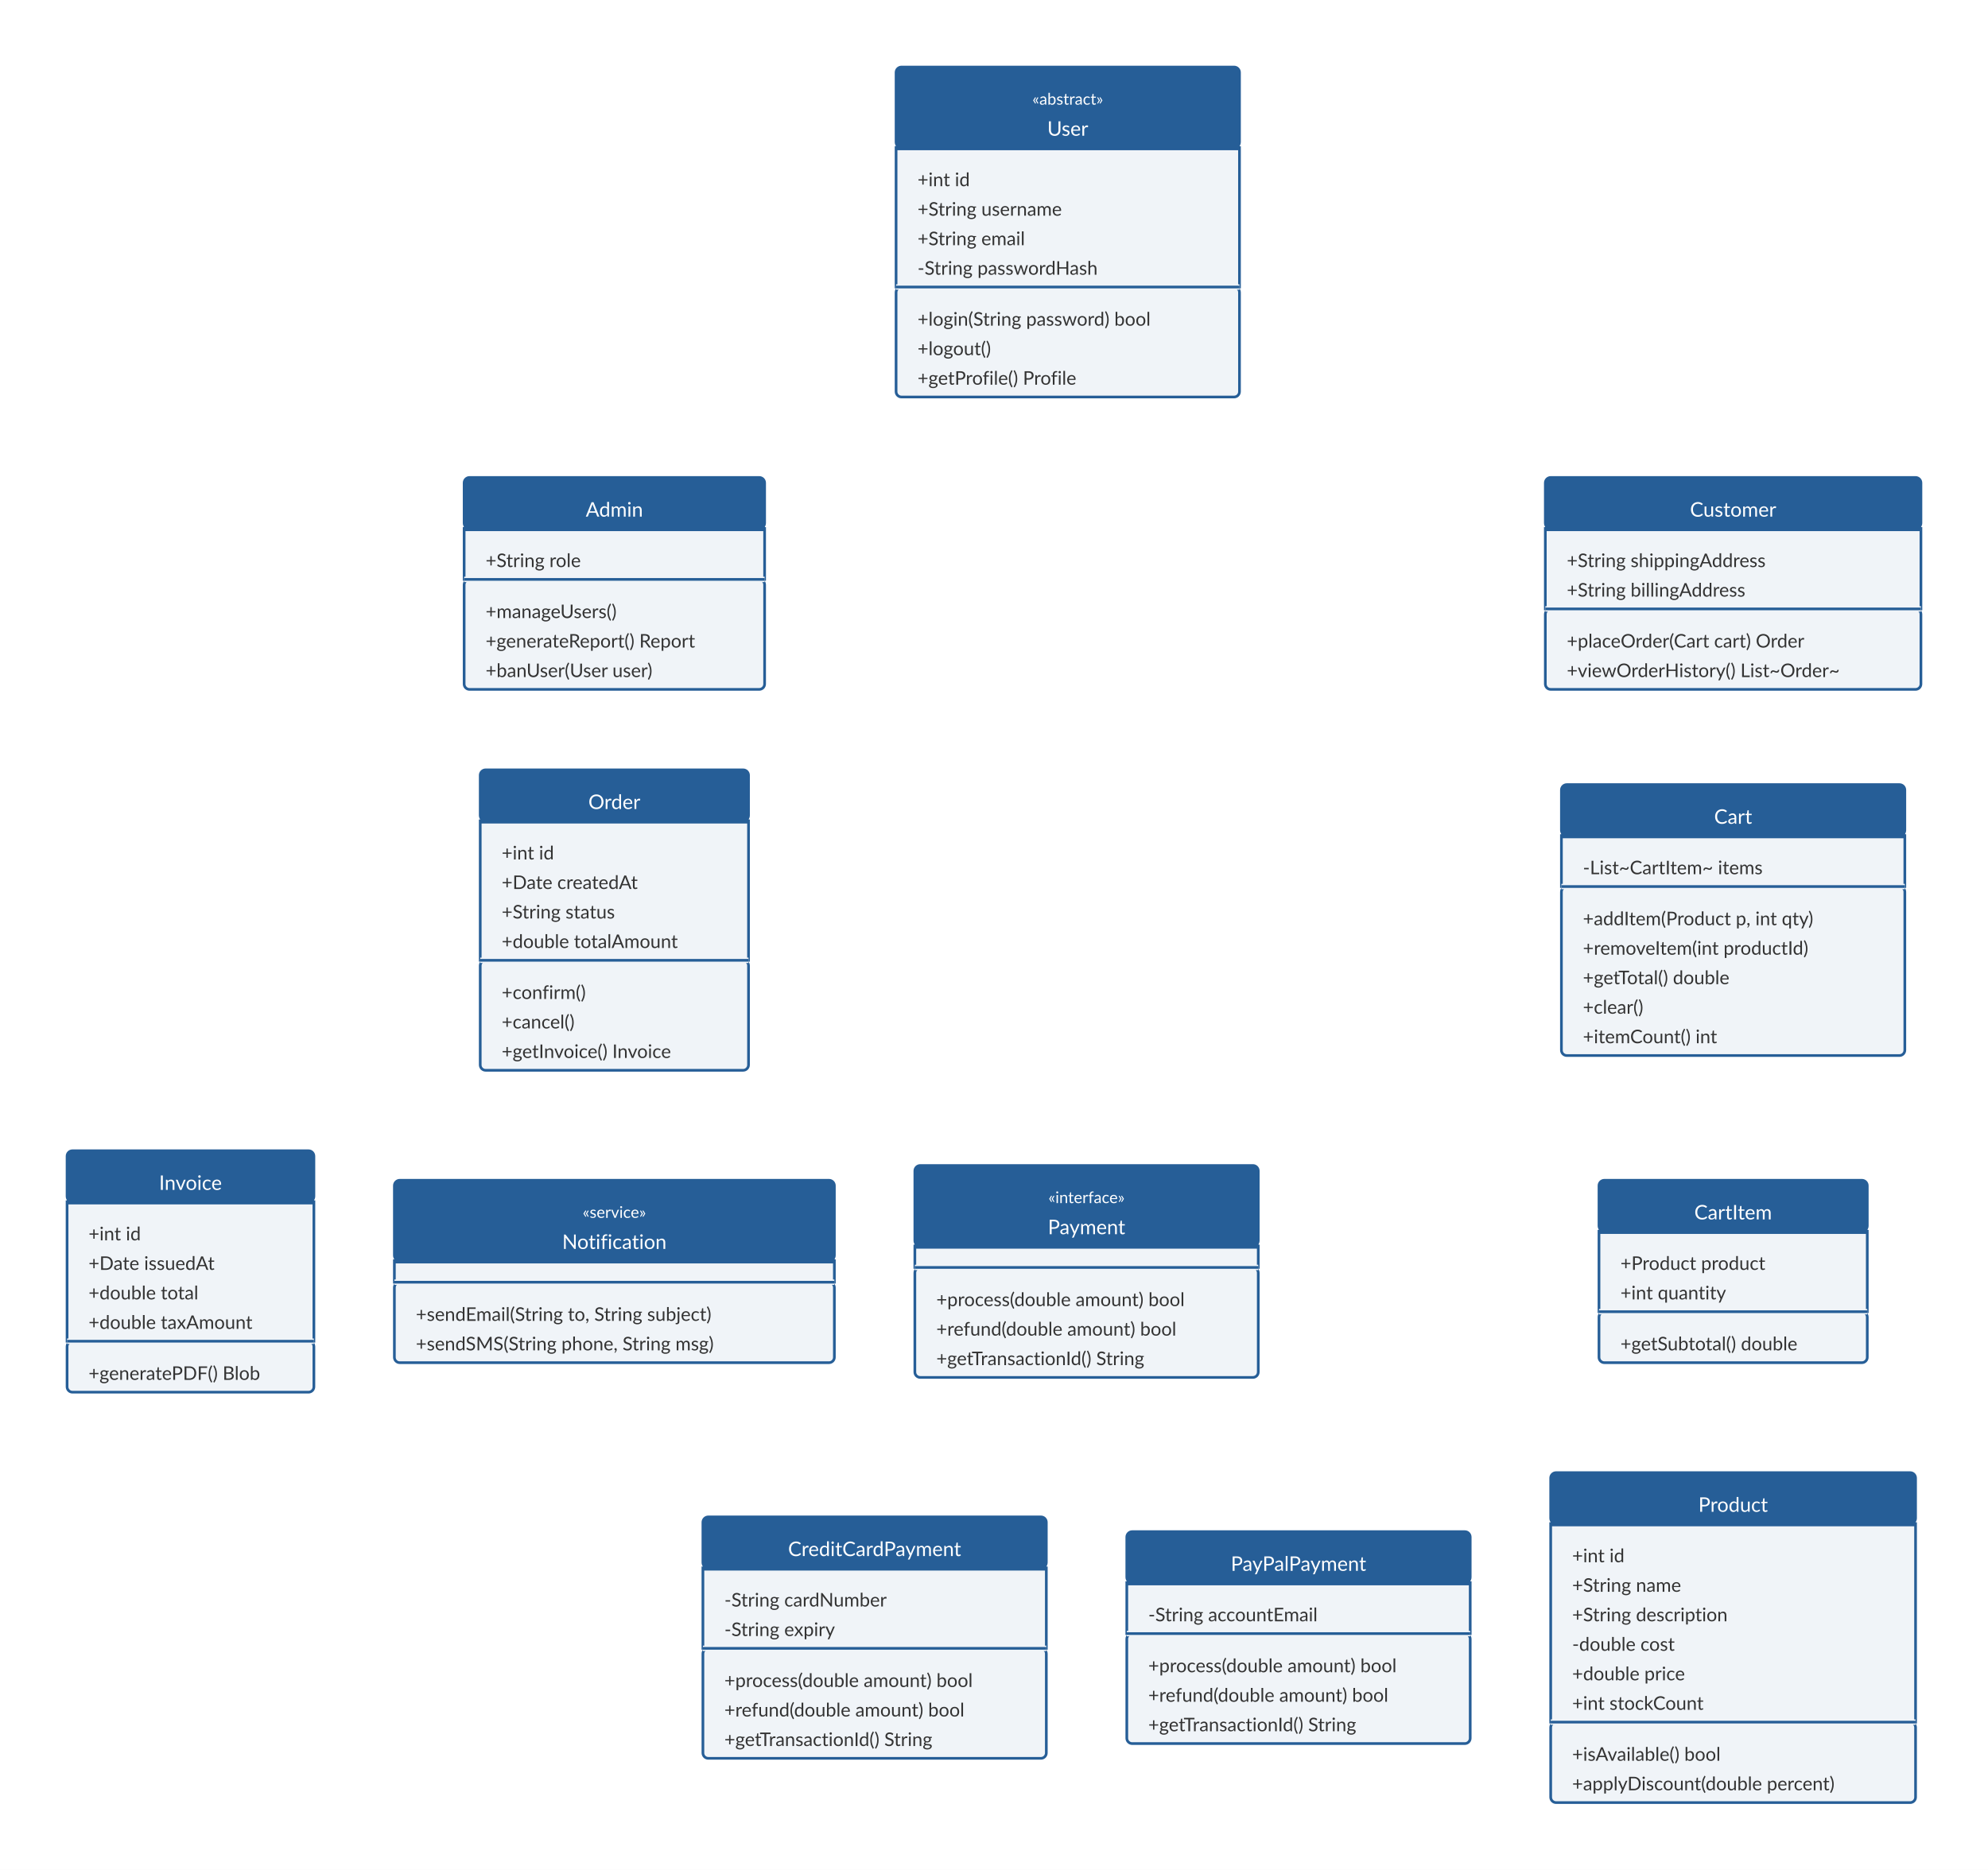
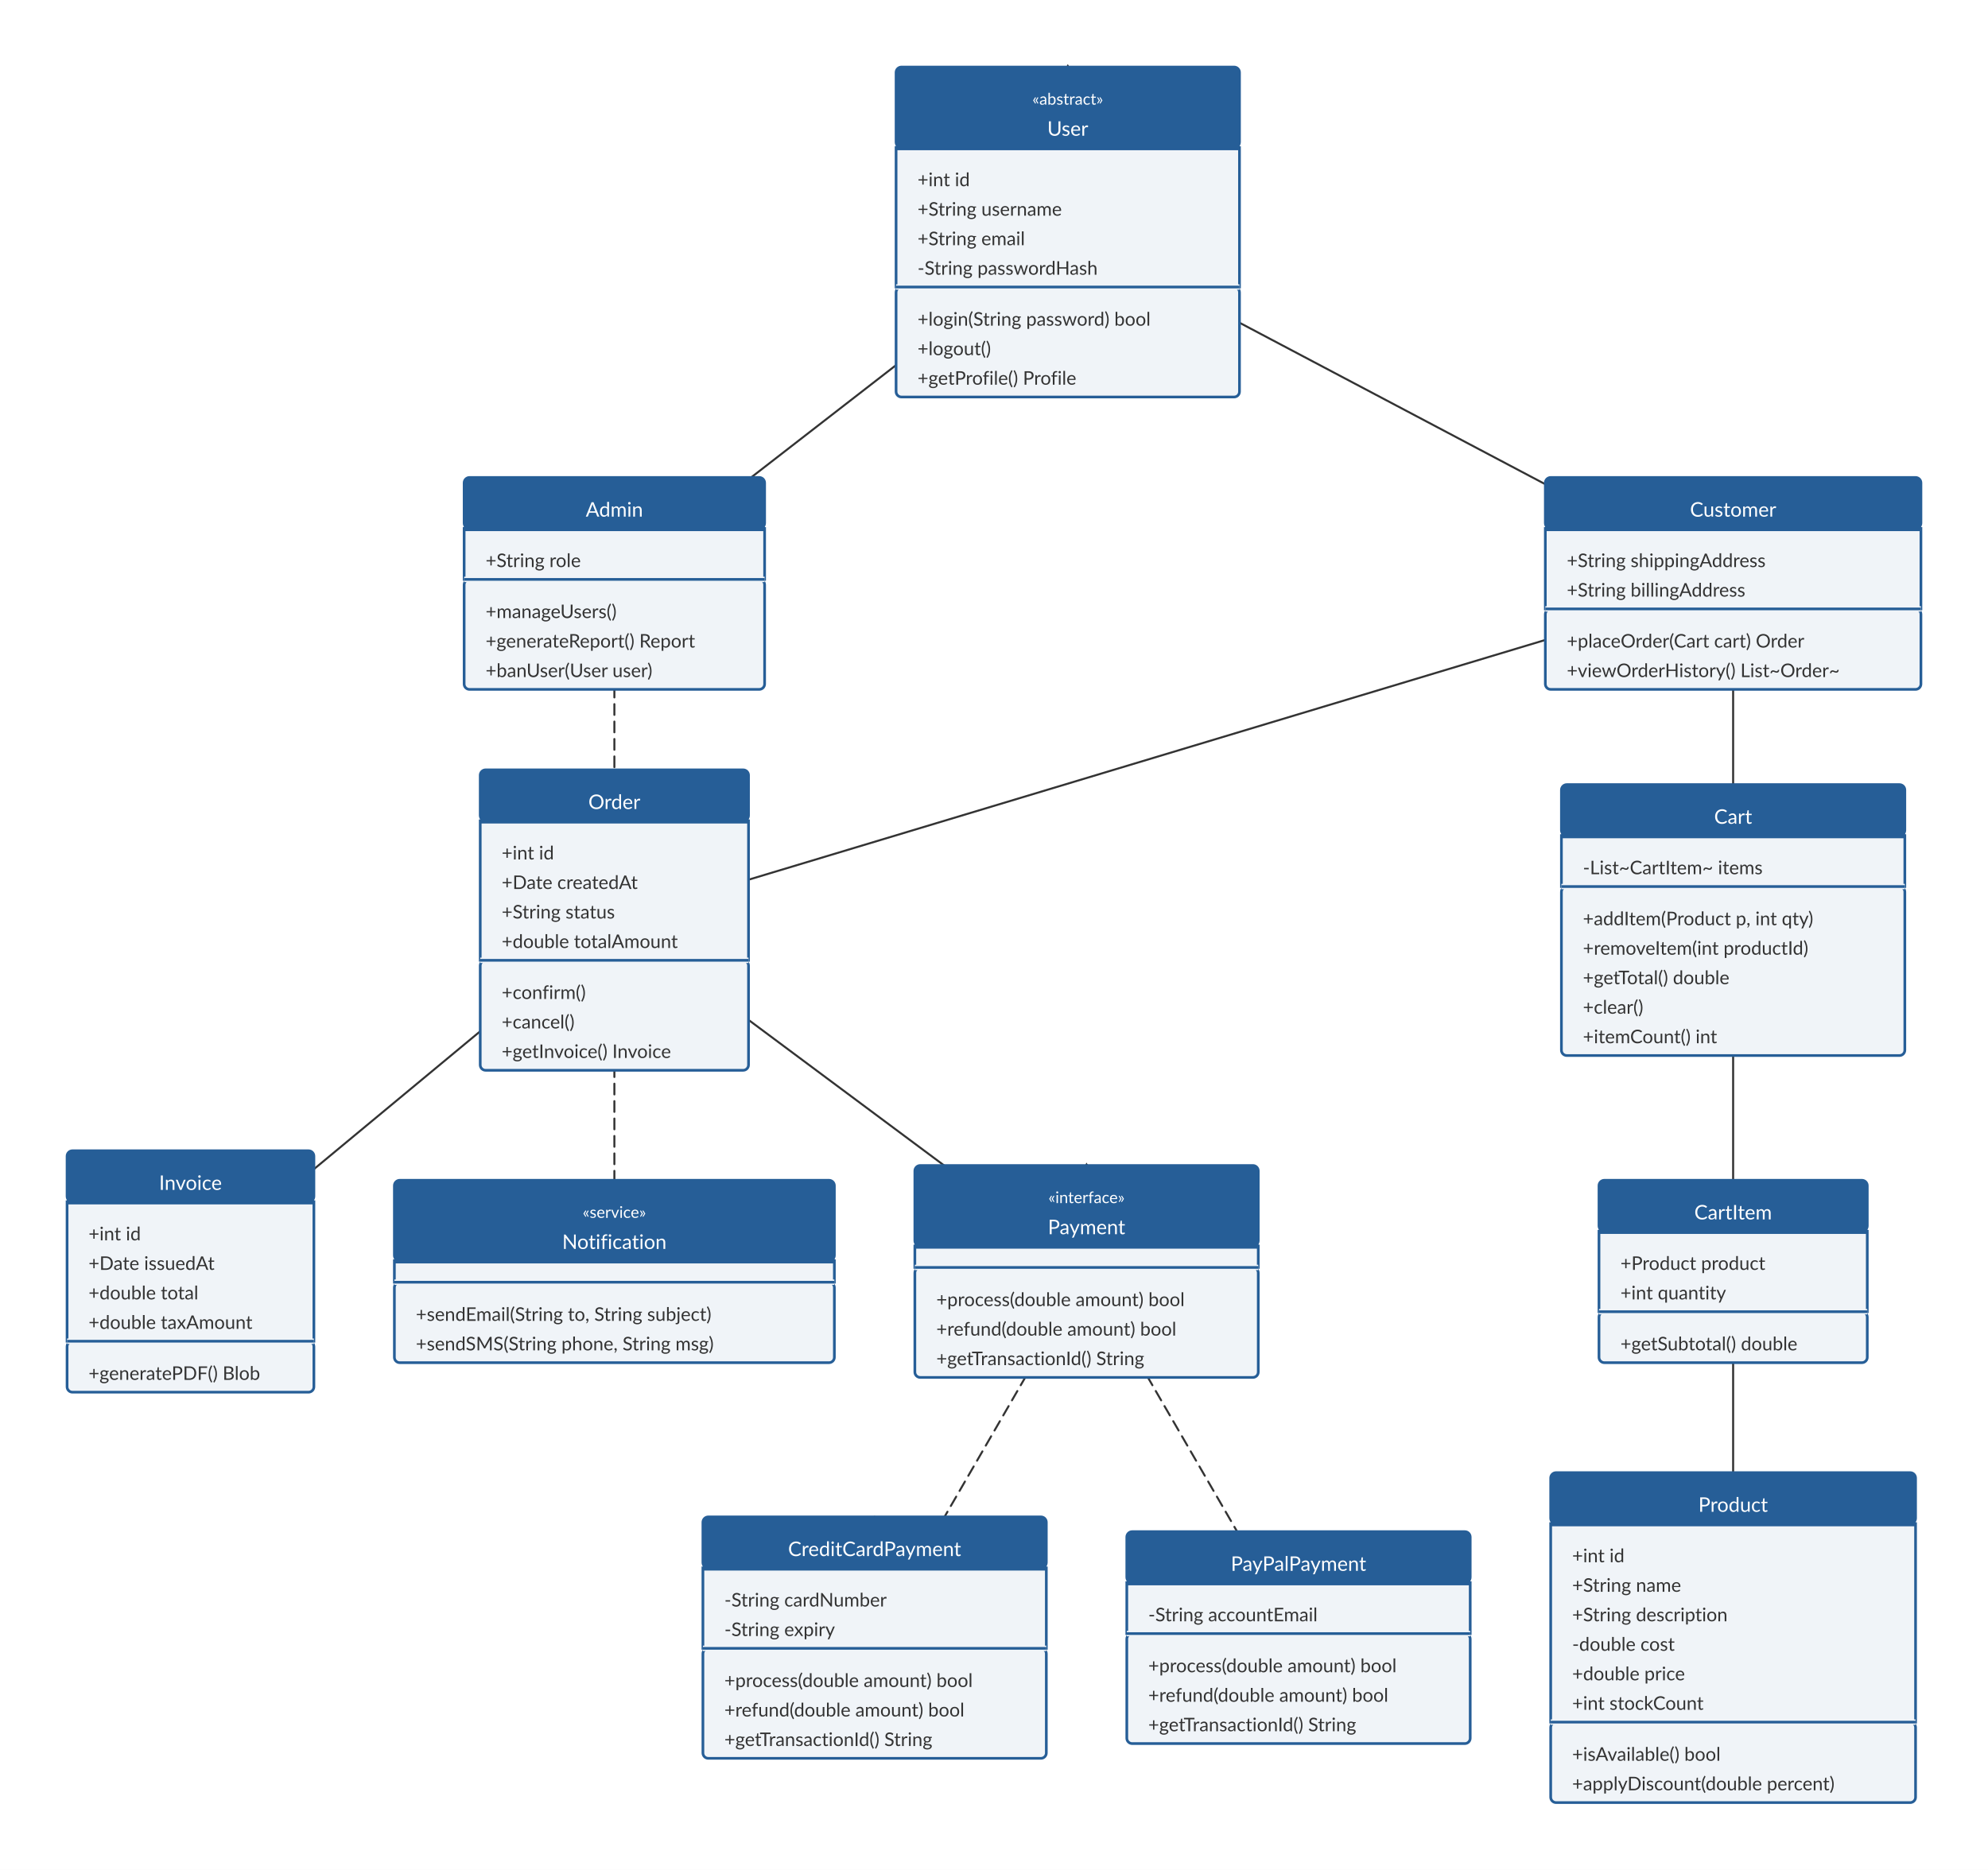
<svg xmlns="http://www.w3.org/2000/svg" width="1482" height="1394" viewBox="0 0 1482 1394">
  <style>
    text { font-family: 'Lato', 'Helvetica Neue', Arial, sans-serif; }
    .edge-path { fill: none; stroke-linecap: round; stroke-linejoin: round; }
  </style>
  <rect width="100%" height="100%" fill="white" />
  <rect x="0.0" y="0.0" width="1482.0" height="1394.0" fill="rgb(255,255,255)" stroke-width="0.0" />
+   <polyline points="796.0,50.0 796.0,173.0 1292.0,435.0 1292.0,356.0" fill="none" stroke="rgb(51,51,51)" stroke-width="1.5" stroke-linecap="round" stroke-linejoin="round" />
+   <polygon points="796.0,50.0 806.0,68.0 786.0,68.0" fill="rgb(255,255,255)" stroke="rgb(51,51,51)" stroke-width="2.0" />
+   <polyline points="796.0,50.0 796.0,173.0 458.0,435.0 458.0,356.0" fill="none" stroke="rgb(51,51,51)" stroke-width="1.5" stroke-linecap="round" stroke-linejoin="round" />
+   <polygon points="796.0,50.0 806.0,68.0 786.0,68.0" fill="rgb(255,255,255)" stroke="rgb(51,51,51)" stroke-width="2.0" />
+   <polyline points="1292.0,356.0 1292.0,435.0 1292.0,686.0 1292.0,585.0" fill="none" stroke="rgb(51,51,51)" stroke-width="1.5" stroke-linecap="round" stroke-linejoin="round" />
+   <line x1="1300.0" y1="599.0" x2="1292.0" y2="585.0" fill="none" stroke="rgb(51,51,51)" stroke-width="2.0" />
+   <line x1="1284.0" y1="599.0" x2="1292.0" y2="585.0" fill="none" stroke="rgb(51,51,51)" stroke-width="2.0" />
+   <rect x="1276.0" y="675.0" width="32.0" height="22.0" rx="3.0" ry="3.0" fill="rgb(255,255,255)" fill-opacity="0.90" stroke-width="0.0" />
+   <text x="1292.0" y="686.0" text-anchor="middle" dominant-baseline="central" font-family="Lato, 'Helvetica Neue', Arial, sans-serif" font-size="13.0" fill="rgb(80,80,80)">has</text>
+   <text x="1277.0" y="376.0" text-anchor="middle" dominant-baseline="central" font-family="Lato, 'Helvetica Neue', Arial, sans-serif" font-size="12.0" fill="rgb(80,80,80)">1</text>
+   <text x="1277.0" y="605.0" text-anchor="middle" dominant-baseline="central" font-family="Lato, 'Helvetica Neue', Arial, sans-serif" font-size="12.0" fill="rgb(80,80,80)">0..1</text>
+   <polyline points="1292.0,585.0 1292.0,686.0 1292.0,948.0 1292.0,880.0" fill="none" stroke="rgb(51,51,51)" stroke-width="1.5" stroke-linecap="round" stroke-linejoin="round" />
+   <polygon points="1292.0,585.0 1302.0,595.0 1292.0,605.0 1282.0,595.0" fill="rgb(51,51,51)" stroke="rgb(51,51,51)" stroke-width="2.0" />
+   <rect x="1256.0" y="937.0" width="72.0" height="22.0" rx="3.0" ry="3.0" fill="rgb(255,255,255)" fill-opacity="0.90" stroke-width="0.0" />
+   <text x="1292.0" y="948.0" text-anchor="middle" dominant-baseline="central" font-family="Lato, 'Helvetica Neue', Arial, sans-serif" font-size="13.0" fill="rgb(80,80,80)">contains</text>
+   <text x="1277.0" y="605.0" text-anchor="middle" dominant-baseline="central" font-family="Lato, 'Helvetica Neue', Arial, sans-serif" font-size="12.0" fill="rgb(80,80,80)">1</text>
+   <text x="1277.0" y="900.0" text-anchor="middle" dominant-baseline="central" font-family="Lato, 'Helvetica Neue', Arial, sans-serif" font-size="12.0" fill="rgb(80,80,80)">*</text>
+   <polyline points="1292.0,880.0 1292.0,948.0 1292.0,1221.0 1292.0,1098.0" fill="none" stroke="rgb(51,51,51)" stroke-width="1.5" stroke-linecap="round" stroke-linejoin="round" />
+   <line x1="1300.0" y1="1112.0" x2="1292.0" y2="1098.0" fill="none" stroke="rgb(51,51,51)" stroke-width="2.0" />
+   <line x1="1284.0" y1="1112.0" x2="1292.0" y2="1098.0" fill="none" stroke="rgb(51,51,51)" stroke-width="2.0" />
+   <rect x="1248.0" y="1210.0" width="88.0" height="22.0" rx="3.0" ry="3.0" fill="rgb(255,255,255)" fill-opacity="0.90" stroke-width="0.0" />
+   <text x="1292.0" y="1221.0" text-anchor="middle" dominant-baseline="central" font-family="Lato, 'Helvetica Neue', Arial, sans-serif" font-size="13.0" fill="rgb(80,80,80)">references</text>
+   <polyline points="1292.0,356.0 1292.0,435.0 458.0,686.0 458.0,574.0" fill="none" stroke="rgb(51,51,51)" stroke-width="1.5" stroke-linecap="round" stroke-linejoin="round" />
+   <line x1="466.0" y1="588.0" x2="458.0" y2="574.0" fill="none" stroke="rgb(51,51,51)" stroke-width="2.0" />
+   <line x1="450.0" y1="588.0" x2="458.0" y2="574.0" fill="none" stroke="rgb(51,51,51)" stroke-width="2.0" />
+   <rect x="430.0" y="675.0" width="56.0" height="22.0" rx="3.0" ry="3.0" fill="rgb(255,255,255)" fill-opacity="0.90" stroke-width="0.0" />
+   <text x="458.0" y="686.0" text-anchor="middle" dominant-baseline="central" font-family="Lato, 'Helvetica Neue', Arial, sans-serif" font-size="13.0" fill="rgb(80,80,80)">places</text>
+   <text x="1277.0" y="376.0" text-anchor="middle" dominant-baseline="central" font-family="Lato, 'Helvetica Neue', Arial, sans-serif" font-size="12.0" fill="rgb(80,80,80)">1</text>
+   <text x="443.0" y="594.0" text-anchor="middle" dominant-baseline="central" font-family="Lato, 'Helvetica Neue', Arial, sans-serif" font-size="12.0" fill="rgb(80,80,80)">*</text>
+   <polyline points="458.0,574.0 458.0,686.0 810.0,948.0 810.0,869.0" fill="none" stroke="rgb(51,51,51)" stroke-width="1.5" stroke-linecap="round" stroke-linejoin="round" />
+   <line x1="818.0" y1="883.0" x2="810.0" y2="869.0" fill="none" stroke="rgb(51,51,51)" stroke-width="2.0" />
+   <line x1="802.0" y1="883.0" x2="810.0" y2="869.0" fill="none" stroke="rgb(51,51,51)" stroke-width="2.0" />
+   <rect x="774.0" y="937.0" width="72.0" height="22.0" rx="3.0" ry="3.0" fill="rgb(255,255,255)" fill-opacity="0.90" stroke-width="0.0" />
+   <text x="810.0" y="948.0" text-anchor="middle" dominant-baseline="central" font-family="Lato, 'Helvetica Neue', Arial, sans-serif" font-size="13.0" fill="rgb(80,80,80)">paid via</text>
+   <text x="443.0" y="594.0" text-anchor="middle" dominant-baseline="central" font-family="Lato, 'Helvetica Neue', Arial, sans-serif" font-size="12.0" fill="rgb(80,80,80)">1</text>
+   <text x="795.0" y="889.0" text-anchor="middle" dominant-baseline="central" font-family="Lato, 'Helvetica Neue', Arial, sans-serif" font-size="12.0" fill="rgb(80,80,80)">1</text>
+   <polyline points="810.0,869.0 810.0,948.0 652.0,1221.0 652.0,1131.0" fill="none" stroke="rgb(51,51,51)" stroke-width="1.5" stroke-dasharray="8,5" stroke-linecap="round" stroke-linejoin="round" />
+   <polygon points="810.0,869.0 820.0,887.0 800.0,887.0" fill="rgb(255,255,255)" stroke="rgb(51,51,51)" stroke-width="2.0" />
+   <rect x="608.0" y="1210.0" width="88.0" height="22.0" rx="3.0" ry="3.0" fill="rgb(255,255,255)" fill-opacity="0.90" stroke-width="0.0" />
+   <text x="652.0" y="1221.0" text-anchor="middle" dominant-baseline="central" font-family="Lato, 'Helvetica Neue', Arial, sans-serif" font-size="13.0" fill="rgb(80,80,80)">implements</text>
+   <polyline points="810.0,869.0 810.0,948.0 968.0,1221.0 968.0,1142.0" fill="none" stroke="rgb(51,51,51)" stroke-width="1.5" stroke-dasharray="8,5" stroke-linecap="round" stroke-linejoin="round" />
+   <polygon points="810.0,869.0 820.0,887.0 800.0,887.0" fill="rgb(255,255,255)" stroke="rgb(51,51,51)" stroke-width="2.0" />
+   <rect x="924.0" y="1210.0" width="88.0" height="22.0" rx="3.0" ry="3.0" fill="rgb(255,255,255)" fill-opacity="0.90" stroke-width="0.0" />
+   <text x="968.0" y="1221.0" text-anchor="middle" dominant-baseline="central" font-family="Lato, 'Helvetica Neue', Arial, sans-serif" font-size="13.0" fill="rgb(80,80,80)">implements</text>
+   <polyline points="458.0,574.0 458.0,686.0 142.0,948.0 142.0,858.0" fill="none" stroke="rgb(51,51,51)" stroke-width="1.5" stroke-linecap="round" stroke-linejoin="round" />
+   <line x1="150.0" y1="872.0" x2="142.0" y2="858.0" fill="none" stroke="rgb(51,51,51)" stroke-width="2.0" />
+   <line x1="134.0" y1="872.0" x2="142.0" y2="858.0" fill="none" stroke="rgb(51,51,51)" stroke-width="2.0" />
+   <rect x="102.0" y="937.0" width="80.0" height="22.0" rx="3.0" ry="3.0" fill="rgb(255,255,255)" fill-opacity="0.90" stroke-width="0.0" />
+   <text x="142.0" y="948.0" text-anchor="middle" dominant-baseline="central" font-family="Lato, 'Helvetica Neue', Arial, sans-serif" font-size="13.0" fill="rgb(80,80,80)">generates</text>
+   <text x="443.0" y="594.0" text-anchor="middle" dominant-baseline="central" font-family="Lato, 'Helvetica Neue', Arial, sans-serif" font-size="12.0" fill="rgb(80,80,80)">1</text>
+   <text x="127.0" y="878.0" text-anchor="middle" dominant-baseline="central" font-family="Lato, 'Helvetica Neue', Arial, sans-serif" font-size="12.0" fill="rgb(80,80,80)">1</text>
+   <polyline points="458.0,574.0 458.0,686.0 458.0,948.0 458.0,880.0" fill="none" stroke="rgb(51,51,51)" stroke-width="1.5" stroke-dasharray="8,5" stroke-linecap="round" stroke-linejoin="round" />
+   <line x1="466.0" y1="894.0" x2="458.0" y2="880.0" fill="none" stroke="rgb(51,51,51)" stroke-width="2.0" />
+   <line x1="450.0" y1="894.0" x2="458.0" y2="880.0" fill="none" stroke="rgb(51,51,51)" stroke-width="2.0" />
+   <rect x="422.0" y="937.0" width="72.0" height="22.0" rx="3.0" ry="3.0" fill="rgb(255,255,255)" fill-opacity="0.90" stroke-width="0.0" />
+   <text x="458.0" y="948.0" text-anchor="middle" dominant-baseline="central" font-family="Lato, 'Helvetica Neue', Arial, sans-serif" font-size="13.0" fill="rgb(80,80,80)">triggers</text>
+   <polyline points="458.0,356.0 458.0,435.0 458.0,686.0 458.0,574.0" fill="none" stroke="rgb(51,51,51)" stroke-width="1.5" stroke-dasharray="8,5" stroke-linecap="round" stroke-linejoin="round" />
+   <line x1="466.0" y1="588.0" x2="458.0" y2="574.0" fill="none" stroke="rgb(51,51,51)" stroke-width="2.0" />
+   <line x1="450.0" y1="588.0" x2="458.0" y2="574.0" fill="none" stroke="rgb(51,51,51)" stroke-width="2.0" />
+   <rect x="426.0" y="675.0" width="64.0" height="22.0" rx="3.0" ry="3.0" fill="rgb(255,255,255)" fill-opacity="0.90" stroke-width="0.0" />
+   <text x="458.0" y="686.0" text-anchor="middle" dominant-baseline="central" font-family="Lato, 'Helvetica Neue', Arial, sans-serif" font-size="13.0" fill="rgb(80,80,80)">manages</text>
  <rect x="668.0" y="50.0" width="256.0" height="60.0" rx="4.0" ry="4.0" fill="rgb(38,94,151)" stroke="rgb(38,94,151)" stroke-width="2.0" />
  <rect x="668.0" y="110.0" width="256.0" height="104.0" fill="rgb(240,244,248)" stroke="rgb(38,94,151)" stroke-width="2.0" />
  <rect x="668.0" y="214.0" width="256.0" height="82.0" rx="4.0" ry="4.0" fill="rgb(240,244,248)" stroke="rgb(38,94,151)" stroke-width="2.0" />
  <rect x="668.0" y="106.0" width="256.0" height="6.0" fill="rgb(38,94,151)" stroke-width="0.0" />
  <line x1="668.0" y1="110.0" x2="924.0" y2="110.0" fill="none" stroke="rgb(38,94,151)" stroke-width="2.0" />
  <rect x="668.0" y="212.0" width="256.0" height="4.0" fill="rgb(240,244,248)" stroke-width="0.0" />
  <line x1="668.0" y1="214.0" x2="924.0" y2="214.0" fill="none" stroke="rgb(38,94,151)" stroke-width="2.0" />
  <text x="796.0" y="73.4" text-anchor="middle" dominant-baseline="central" font-family="Lato, 'Helvetica Neue', Arial, sans-serif" font-size="12.0" fill="rgb(255,255,255)">«abstract»</text>
  <text x="796.0" y="95.4" text-anchor="middle" dominant-baseline="central" font-family="Lato, 'Helvetica Neue', Arial, sans-serif" font-size="15.0" fill="rgb(255,255,255)">User</text>
  <text x="684.0" y="133.4" text-anchor="start" dominant-baseline="central" font-family="Lato, 'Helvetica Neue', Arial, sans-serif" font-size="14.0" fill="rgb(51,51,51)">+int id</text>
  <text x="684.0" y="155.4" text-anchor="start" dominant-baseline="central" font-family="Lato, 'Helvetica Neue', Arial, sans-serif" font-size="14.0" fill="rgb(51,51,51)">+String username</text>
  <text x="684.0" y="177.4" text-anchor="start" dominant-baseline="central" font-family="Lato, 'Helvetica Neue', Arial, sans-serif" font-size="14.0" fill="rgb(51,51,51)">+String email</text>
  <text x="684.0" y="199.4" text-anchor="start" dominant-baseline="central" font-family="Lato, 'Helvetica Neue', Arial, sans-serif" font-size="14.0" fill="rgb(51,51,51)">-String passwordHash</text>
  <text x="684.0" y="237.4" text-anchor="start" dominant-baseline="central" font-family="Lato, 'Helvetica Neue', Arial, sans-serif" font-size="14.0" fill="rgb(51,51,51)">+login(String password) bool</text>
  <text x="684.0" y="259.4" text-anchor="start" dominant-baseline="central" font-family="Lato, 'Helvetica Neue', Arial, sans-serif" font-size="14.0" fill="rgb(51,51,51)">+logout()</text>
  <text x="684.0" y="281.4" text-anchor="start" dominant-baseline="central" font-family="Lato, 'Helvetica Neue', Arial, sans-serif" font-size="14.0" fill="rgb(51,51,51)">+getProfile() Profile</text>
  <rect x="1152.0" y="356.0" width="280.0" height="38.0" rx="4.0" ry="4.0" fill="rgb(38,94,151)" stroke="rgb(38,94,151)" stroke-width="2.0" />
  <rect x="1152.0" y="394.0" width="280.0" height="60.0" fill="rgb(240,244,248)" stroke="rgb(38,94,151)" stroke-width="2.0" />
  <rect x="1152.0" y="454.0" width="280.0" height="60.0" rx="4.0" ry="4.0" fill="rgb(240,244,248)" stroke="rgb(38,94,151)" stroke-width="2.0" />
  <rect x="1152.0" y="390.0" width="280.0" height="6.0" fill="rgb(38,94,151)" stroke-width="0.0" />
  <line x1="1152.0" y1="394.0" x2="1432.0" y2="394.0" fill="none" stroke="rgb(38,94,151)" stroke-width="2.0" />
  <rect x="1152.0" y="452.0" width="280.0" height="4.0" fill="rgb(240,244,248)" stroke-width="0.0" />
  <line x1="1152.0" y1="454.0" x2="1432.0" y2="454.0" fill="none" stroke="rgb(38,94,151)" stroke-width="2.0" />
  <text x="1292.0" y="379.4" text-anchor="middle" dominant-baseline="central" font-family="Lato, 'Helvetica Neue', Arial, sans-serif" font-size="15.0" fill="rgb(255,255,255)">Customer</text>
  <text x="1168.0" y="417.4" text-anchor="start" dominant-baseline="central" font-family="Lato, 'Helvetica Neue', Arial, sans-serif" font-size="14.0" fill="rgb(51,51,51)">+String shippingAddress</text>
  <text x="1168.0" y="439.4" text-anchor="start" dominant-baseline="central" font-family="Lato, 'Helvetica Neue', Arial, sans-serif" font-size="14.0" fill="rgb(51,51,51)">+String billingAddress</text>
  <text x="1168.0" y="477.4" text-anchor="start" dominant-baseline="central" font-family="Lato, 'Helvetica Neue', Arial, sans-serif" font-size="14.0" fill="rgb(51,51,51)">+placeOrder(Cart cart) Order</text>
  <text x="1168.0" y="499.4" text-anchor="start" dominant-baseline="central" font-family="Lato, 'Helvetica Neue', Arial, sans-serif" font-size="14.0" fill="rgb(51,51,51)">+viewOrderHistory() List~Order~</text>
  <rect x="346.0" y="356.0" width="224.0" height="38.0" rx="4.0" ry="4.0" fill="rgb(38,94,151)" stroke="rgb(38,94,151)" stroke-width="2.0" />
  <rect x="346.0" y="394.0" width="224.0" height="38.0" fill="rgb(240,244,248)" stroke="rgb(38,94,151)" stroke-width="2.0" />
  <rect x="346.0" y="432.0" width="224.0" height="82.0" rx="4.0" ry="4.0" fill="rgb(240,244,248)" stroke="rgb(38,94,151)" stroke-width="2.0" />
  <rect x="346.0" y="390.0" width="224.0" height="6.0" fill="rgb(38,94,151)" stroke-width="0.0" />
  <line x1="346.0" y1="394.0" x2="570.0" y2="394.0" fill="none" stroke="rgb(38,94,151)" stroke-width="2.0" />
  <rect x="346.0" y="430.0" width="224.0" height="4.0" fill="rgb(240,244,248)" stroke-width="0.0" />
  <line x1="346.0" y1="432.0" x2="570.0" y2="432.0" fill="none" stroke="rgb(38,94,151)" stroke-width="2.0" />
  <text x="458.0" y="379.4" text-anchor="middle" dominant-baseline="central" font-family="Lato, 'Helvetica Neue', Arial, sans-serif" font-size="15.0" fill="rgb(255,255,255)">Admin</text>
  <text x="362.0" y="417.4" text-anchor="start" dominant-baseline="central" font-family="Lato, 'Helvetica Neue', Arial, sans-serif" font-size="14.0" fill="rgb(51,51,51)">+String role</text>
  <text x="362.0" y="455.4" text-anchor="start" dominant-baseline="central" font-family="Lato, 'Helvetica Neue', Arial, sans-serif" font-size="14.0" fill="rgb(51,51,51)">+manageUsers()</text>
  <text x="362.0" y="477.4" text-anchor="start" dominant-baseline="central" font-family="Lato, 'Helvetica Neue', Arial, sans-serif" font-size="14.0" fill="rgb(51,51,51)">+generateReport() Report</text>
  <text x="362.0" y="499.4" text-anchor="start" dominant-baseline="central" font-family="Lato, 'Helvetica Neue', Arial, sans-serif" font-size="14.0" fill="rgb(51,51,51)">+banUser(User user)</text>
  <rect x="1156.0" y="1098.0" width="272.0" height="38.0" rx="4.0" ry="4.0" fill="rgb(38,94,151)" stroke="rgb(38,94,151)" stroke-width="2.0" />
  <rect x="1156.0" y="1136.0" width="272.0" height="148.0" fill="rgb(240,244,248)" stroke="rgb(38,94,151)" stroke-width="2.0" />
  <rect x="1156.0" y="1284.0" width="272.0" height="60.0" rx="4.0" ry="4.0" fill="rgb(240,244,248)" stroke="rgb(38,94,151)" stroke-width="2.0" />
  <rect x="1156.0" y="1132.0" width="272.0" height="6.0" fill="rgb(38,94,151)" stroke-width="0.0" />
  <line x1="1156.0" y1="1136.0" x2="1428.0" y2="1136.0" fill="none" stroke="rgb(38,94,151)" stroke-width="2.0" />
  <rect x="1156.0" y="1282.0" width="272.0" height="4.0" fill="rgb(240,244,248)" stroke-width="0.0" />
  <line x1="1156.0" y1="1284.0" x2="1428.0" y2="1284.0" fill="none" stroke="rgb(38,94,151)" stroke-width="2.0" />
  <text x="1292.0" y="1121.4" text-anchor="middle" dominant-baseline="central" font-family="Lato, 'Helvetica Neue', Arial, sans-serif" font-size="15.0" fill="rgb(255,255,255)">Product</text>
  <text x="1172.0" y="1159.4" text-anchor="start" dominant-baseline="central" font-family="Lato, 'Helvetica Neue', Arial, sans-serif" font-size="14.0" fill="rgb(51,51,51)">+int id</text>
  <text x="1172.0" y="1181.4" text-anchor="start" dominant-baseline="central" font-family="Lato, 'Helvetica Neue', Arial, sans-serif" font-size="14.0" fill="rgb(51,51,51)">+String name</text>
  <text x="1172.0" y="1203.4" text-anchor="start" dominant-baseline="central" font-family="Lato, 'Helvetica Neue', Arial, sans-serif" font-size="14.0" fill="rgb(51,51,51)">+String description</text>
  <text x="1172.0" y="1225.4" text-anchor="start" dominant-baseline="central" font-family="Lato, 'Helvetica Neue', Arial, sans-serif" font-size="14.0" fill="rgb(51,51,51)">-double cost</text>
  <text x="1172.0" y="1247.4" text-anchor="start" dominant-baseline="central" font-family="Lato, 'Helvetica Neue', Arial, sans-serif" font-size="14.0" fill="rgb(51,51,51)">+double price</text>
  <text x="1172.0" y="1269.4" text-anchor="start" dominant-baseline="central" font-family="Lato, 'Helvetica Neue', Arial, sans-serif" font-size="14.0" fill="rgb(51,51,51)">+int stockCount</text>
  <text x="1172.0" y="1307.4" text-anchor="start" dominant-baseline="central" font-family="Lato, 'Helvetica Neue', Arial, sans-serif" font-size="14.0" fill="rgb(51,51,51)">+isAvailable() bool</text>
  <text x="1172.0" y="1329.4" text-anchor="start" dominant-baseline="central" font-family="Lato, 'Helvetica Neue', Arial, sans-serif" font-size="14.0" fill="rgb(51,51,51)">+applyDiscount(double percent)</text>
  <rect x="1164.0" y="585.0" width="256.0" height="38.0" rx="4.0" ry="4.0" fill="rgb(38,94,151)" stroke="rgb(38,94,151)" stroke-width="2.0" />
  <rect x="1164.0" y="623.0" width="256.0" height="38.0" fill="rgb(240,244,248)" stroke="rgb(38,94,151)" stroke-width="2.0" />
  <rect x="1164.0" y="661.0" width="256.0" height="126.0" rx="4.0" ry="4.0" fill="rgb(240,244,248)" stroke="rgb(38,94,151)" stroke-width="2.0" />
  <rect x="1164.0" y="619.0" width="256.0" height="6.0" fill="rgb(38,94,151)" stroke-width="0.0" />
  <line x1="1164.0" y1="623.0" x2="1420.0" y2="623.0" fill="none" stroke="rgb(38,94,151)" stroke-width="2.0" />
  <rect x="1164.0" y="659.0" width="256.0" height="4.0" fill="rgb(240,244,248)" stroke-width="0.0" />
  <line x1="1164.0" y1="661.0" x2="1420.0" y2="661.0" fill="none" stroke="rgb(38,94,151)" stroke-width="2.0" />
  <text x="1292.0" y="608.4" text-anchor="middle" dominant-baseline="central" font-family="Lato, 'Helvetica Neue', Arial, sans-serif" font-size="15.0" fill="rgb(255,255,255)">Cart</text>
  <text x="1180.0" y="646.4" text-anchor="start" dominant-baseline="central" font-family="Lato, 'Helvetica Neue', Arial, sans-serif" font-size="14.0" fill="rgb(51,51,51)">-List~CartItem~ items</text>
  <text x="1180.0" y="684.4" text-anchor="start" dominant-baseline="central" font-family="Lato, 'Helvetica Neue', Arial, sans-serif" font-size="14.0" fill="rgb(51,51,51)">+addItem(Product p, int qty)</text>
  <text x="1180.0" y="706.4" text-anchor="start" dominant-baseline="central" font-family="Lato, 'Helvetica Neue', Arial, sans-serif" font-size="14.0" fill="rgb(51,51,51)">+removeItem(int productId)</text>
  <text x="1180.0" y="728.4" text-anchor="start" dominant-baseline="central" font-family="Lato, 'Helvetica Neue', Arial, sans-serif" font-size="14.0" fill="rgb(51,51,51)">+getTotal() double</text>
  <text x="1180.0" y="750.4" text-anchor="start" dominant-baseline="central" font-family="Lato, 'Helvetica Neue', Arial, sans-serif" font-size="14.0" fill="rgb(51,51,51)">+clear()</text>
  <text x="1180.0" y="772.4" text-anchor="start" dominant-baseline="central" font-family="Lato, 'Helvetica Neue', Arial, sans-serif" font-size="14.0" fill="rgb(51,51,51)">+itemCount() int</text>
  <rect x="1192.0" y="880.0" width="200.0" height="38.0" rx="4.0" ry="4.0" fill="rgb(38,94,151)" stroke="rgb(38,94,151)" stroke-width="2.0" />
  <rect x="1192.0" y="918.0" width="200.0" height="60.0" fill="rgb(240,244,248)" stroke="rgb(38,94,151)" stroke-width="2.0" />
  <rect x="1192.0" y="978.0" width="200.0" height="38.0" rx="4.0" ry="4.0" fill="rgb(240,244,248)" stroke="rgb(38,94,151)" stroke-width="2.0" />
  <rect x="1192.0" y="914.0" width="200.0" height="6.0" fill="rgb(38,94,151)" stroke-width="0.0" />
  <line x1="1192.0" y1="918.0" x2="1392.0" y2="918.0" fill="none" stroke="rgb(38,94,151)" stroke-width="2.0" />
  <rect x="1192.0" y="976.0" width="200.0" height="4.0" fill="rgb(240,244,248)" stroke-width="0.0" />
  <line x1="1192.0" y1="978.0" x2="1392.0" y2="978.0" fill="none" stroke="rgb(38,94,151)" stroke-width="2.0" />
  <text x="1292.0" y="903.4" text-anchor="middle" dominant-baseline="central" font-family="Lato, 'Helvetica Neue', Arial, sans-serif" font-size="15.0" fill="rgb(255,255,255)">CartItem</text>
  <text x="1208.0" y="941.4" text-anchor="start" dominant-baseline="central" font-family="Lato, 'Helvetica Neue', Arial, sans-serif" font-size="14.0" fill="rgb(51,51,51)">+Product product</text>
  <text x="1208.0" y="963.4" text-anchor="start" dominant-baseline="central" font-family="Lato, 'Helvetica Neue', Arial, sans-serif" font-size="14.0" fill="rgb(51,51,51)">+int quantity</text>
  <text x="1208.0" y="1001.4" text-anchor="start" dominant-baseline="central" font-family="Lato, 'Helvetica Neue', Arial, sans-serif" font-size="14.0" fill="rgb(51,51,51)">+getSubtotal() double</text>
  <rect x="358.0" y="574.0" width="200.0" height="38.0" rx="4.0" ry="4.0" fill="rgb(38,94,151)" stroke="rgb(38,94,151)" stroke-width="2.0" />
  <rect x="358.0" y="612.0" width="200.0" height="104.0" fill="rgb(240,244,248)" stroke="rgb(38,94,151)" stroke-width="2.0" />
  <rect x="358.0" y="716.0" width="200.0" height="82.0" rx="4.0" ry="4.0" fill="rgb(240,244,248)" stroke="rgb(38,94,151)" stroke-width="2.0" />
  <rect x="358.0" y="608.0" width="200.0" height="6.0" fill="rgb(38,94,151)" stroke-width="0.0" />
  <line x1="358.0" y1="612.0" x2="558.0" y2="612.0" fill="none" stroke="rgb(38,94,151)" stroke-width="2.0" />
  <rect x="358.0" y="714.0" width="200.0" height="4.0" fill="rgb(240,244,248)" stroke-width="0.0" />
  <line x1="358.0" y1="716.0" x2="558.0" y2="716.0" fill="none" stroke="rgb(38,94,151)" stroke-width="2.0" />
  <text x="458.0" y="597.4" text-anchor="middle" dominant-baseline="central" font-family="Lato, 'Helvetica Neue', Arial, sans-serif" font-size="15.0" fill="rgb(255,255,255)">Order</text>
  <text x="374.0" y="635.4" text-anchor="start" dominant-baseline="central" font-family="Lato, 'Helvetica Neue', Arial, sans-serif" font-size="14.0" fill="rgb(51,51,51)">+int id</text>
  <text x="374.0" y="657.4" text-anchor="start" dominant-baseline="central" font-family="Lato, 'Helvetica Neue', Arial, sans-serif" font-size="14.0" fill="rgb(51,51,51)">+Date createdAt</text>
  <text x="374.0" y="679.4" text-anchor="start" dominant-baseline="central" font-family="Lato, 'Helvetica Neue', Arial, sans-serif" font-size="14.0" fill="rgb(51,51,51)">+String status</text>
  <text x="374.0" y="701.4" text-anchor="start" dominant-baseline="central" font-family="Lato, 'Helvetica Neue', Arial, sans-serif" font-size="14.0" fill="rgb(51,51,51)">+double totalAmount</text>
  <text x="374.0" y="739.4" text-anchor="start" dominant-baseline="central" font-family="Lato, 'Helvetica Neue', Arial, sans-serif" font-size="14.0" fill="rgb(51,51,51)">+confirm()</text>
  <text x="374.0" y="761.4" text-anchor="start" dominant-baseline="central" font-family="Lato, 'Helvetica Neue', Arial, sans-serif" font-size="14.0" fill="rgb(51,51,51)">+cancel()</text>
  <text x="374.0" y="783.4" text-anchor="start" dominant-baseline="central" font-family="Lato, 'Helvetica Neue', Arial, sans-serif" font-size="14.0" fill="rgb(51,51,51)">+getInvoice() Invoice</text>
  <rect x="682.0" y="869.0" width="256.0" height="60.0" rx="4.0" ry="4.0" fill="rgb(38,94,151)" stroke="rgb(38,94,151)" stroke-width="2.0" />
  <rect x="682.0" y="929.0" width="256.0" height="16.0" fill="rgb(240,244,248)" stroke="rgb(38,94,151)" stroke-width="2.0" />
  <rect x="682.0" y="945.0" width="256.0" height="82.0" rx="4.0" ry="4.0" fill="rgb(240,244,248)" stroke="rgb(38,94,151)" stroke-width="2.0" />
  <rect x="682.0" y="925.0" width="256.0" height="6.0" fill="rgb(38,94,151)" stroke-width="0.0" />
  <line x1="682.0" y1="929.0" x2="938.0" y2="929.0" fill="none" stroke="rgb(38,94,151)" stroke-width="2.0" />
  <rect x="682.0" y="943.0" width="256.0" height="4.0" fill="rgb(240,244,248)" stroke-width="0.0" />
  <line x1="682.0" y1="945.0" x2="938.0" y2="945.0" fill="none" stroke="rgb(38,94,151)" stroke-width="2.0" />
  <text x="810.0" y="892.4" text-anchor="middle" dominant-baseline="central" font-family="Lato, 'Helvetica Neue', Arial, sans-serif" font-size="12.0" fill="rgb(255,255,255)">«interface»</text>
  <text x="810.0" y="914.4" text-anchor="middle" dominant-baseline="central" font-family="Lato, 'Helvetica Neue', Arial, sans-serif" font-size="15.0" fill="rgb(255,255,255)">Payment</text>
  <text x="698.0" y="968.4" text-anchor="start" dominant-baseline="central" font-family="Lato, 'Helvetica Neue', Arial, sans-serif" font-size="14.0" fill="rgb(51,51,51)">+process(double amount) bool</text>
  <text x="698.0" y="990.4" text-anchor="start" dominant-baseline="central" font-family="Lato, 'Helvetica Neue', Arial, sans-serif" font-size="14.0" fill="rgb(51,51,51)">+refund(double amount) bool</text>
  <text x="698.0" y="1012.4" text-anchor="start" dominant-baseline="central" font-family="Lato, 'Helvetica Neue', Arial, sans-serif" font-size="14.0" fill="rgb(51,51,51)">+getTransactionId() String</text>
  <rect x="524.0" y="1131.0" width="256.0" height="38.0" rx="4.0" ry="4.0" fill="rgb(38,94,151)" stroke="rgb(38,94,151)" stroke-width="2.0" />
  <rect x="524.0" y="1169.0" width="256.0" height="60.0" fill="rgb(240,244,248)" stroke="rgb(38,94,151)" stroke-width="2.0" />
  <rect x="524.0" y="1229.0" width="256.0" height="82.0" rx="4.0" ry="4.0" fill="rgb(240,244,248)" stroke="rgb(38,94,151)" stroke-width="2.0" />
  <rect x="524.0" y="1165.0" width="256.0" height="6.0" fill="rgb(38,94,151)" stroke-width="0.0" />
  <line x1="524.0" y1="1169.0" x2="780.0" y2="1169.0" fill="none" stroke="rgb(38,94,151)" stroke-width="2.0" />
  <rect x="524.0" y="1227.0" width="256.0" height="4.0" fill="rgb(240,244,248)" stroke-width="0.0" />
  <line x1="524.0" y1="1229.0" x2="780.0" y2="1229.0" fill="none" stroke="rgb(38,94,151)" stroke-width="2.0" />
  <text x="652.0" y="1154.4" text-anchor="middle" dominant-baseline="central" font-family="Lato, 'Helvetica Neue', Arial, sans-serif" font-size="15.0" fill="rgb(255,255,255)">CreditCardPayment</text>
  <text x="540.0" y="1192.4" text-anchor="start" dominant-baseline="central" font-family="Lato, 'Helvetica Neue', Arial, sans-serif" font-size="14.0" fill="rgb(51,51,51)">-String cardNumber</text>
  <text x="540.0" y="1214.4" text-anchor="start" dominant-baseline="central" font-family="Lato, 'Helvetica Neue', Arial, sans-serif" font-size="14.0" fill="rgb(51,51,51)">-String expiry</text>
  <text x="540.0" y="1252.4" text-anchor="start" dominant-baseline="central" font-family="Lato, 'Helvetica Neue', Arial, sans-serif" font-size="14.0" fill="rgb(51,51,51)">+process(double amount) bool</text>
  <text x="540.0" y="1274.4" text-anchor="start" dominant-baseline="central" font-family="Lato, 'Helvetica Neue', Arial, sans-serif" font-size="14.0" fill="rgb(51,51,51)">+refund(double amount) bool</text>
  <text x="540.0" y="1296.4" text-anchor="start" dominant-baseline="central" font-family="Lato, 'Helvetica Neue', Arial, sans-serif" font-size="14.0" fill="rgb(51,51,51)">+getTransactionId() String</text>
  <rect x="840.0" y="1142.0" width="256.0" height="38.0" rx="4.0" ry="4.0" fill="rgb(38,94,151)" stroke="rgb(38,94,151)" stroke-width="2.0" />
  <rect x="840.0" y="1180.0" width="256.0" height="38.0" fill="rgb(240,244,248)" stroke="rgb(38,94,151)" stroke-width="2.0" />
  <rect x="840.0" y="1218.0" width="256.0" height="82.0" rx="4.0" ry="4.0" fill="rgb(240,244,248)" stroke="rgb(38,94,151)" stroke-width="2.0" />
  <rect x="840.0" y="1176.0" width="256.0" height="6.0" fill="rgb(38,94,151)" stroke-width="0.0" />
  <line x1="840.0" y1="1180.0" x2="1096.0" y2="1180.0" fill="none" stroke="rgb(38,94,151)" stroke-width="2.0" />
  <rect x="840.0" y="1216.0" width="256.0" height="4.0" fill="rgb(240,244,248)" stroke-width="0.0" />
  <line x1="840.0" y1="1218.0" x2="1096.0" y2="1218.0" fill="none" stroke="rgb(38,94,151)" stroke-width="2.0" />
  <text x="968.0" y="1165.4" text-anchor="middle" dominant-baseline="central" font-family="Lato, 'Helvetica Neue', Arial, sans-serif" font-size="15.0" fill="rgb(255,255,255)">PayPalPayment</text>
  <text x="856.0" y="1203.4" text-anchor="start" dominant-baseline="central" font-family="Lato, 'Helvetica Neue', Arial, sans-serif" font-size="14.0" fill="rgb(51,51,51)">-String accountEmail</text>
  <text x="856.0" y="1241.4" text-anchor="start" dominant-baseline="central" font-family="Lato, 'Helvetica Neue', Arial, sans-serif" font-size="14.0" fill="rgb(51,51,51)">+process(double amount) bool</text>
  <text x="856.0" y="1263.4" text-anchor="start" dominant-baseline="central" font-family="Lato, 'Helvetica Neue', Arial, sans-serif" font-size="14.0" fill="rgb(51,51,51)">+refund(double amount) bool</text>
  <text x="856.0" y="1285.4" text-anchor="start" dominant-baseline="central" font-family="Lato, 'Helvetica Neue', Arial, sans-serif" font-size="14.0" fill="rgb(51,51,51)">+getTransactionId() String</text>
  <rect x="50.0" y="858.0" width="184.0" height="38.0" rx="4.0" ry="4.0" fill="rgb(38,94,151)" stroke="rgb(38,94,151)" stroke-width="2.0" />
  <rect x="50.0" y="896.0" width="184.0" height="104.0" fill="rgb(240,244,248)" stroke="rgb(38,94,151)" stroke-width="2.0" />
  <rect x="50.0" y="1000.0" width="184.0" height="38.0" rx="4.0" ry="4.0" fill="rgb(240,244,248)" stroke="rgb(38,94,151)" stroke-width="2.0" />
  <rect x="50.0" y="892.0" width="184.0" height="6.0" fill="rgb(38,94,151)" stroke-width="0.0" />
  <line x1="50.0" y1="896.0" x2="234.0" y2="896.0" fill="none" stroke="rgb(38,94,151)" stroke-width="2.0" />
  <rect x="50.0" y="998.0" width="184.0" height="4.0" fill="rgb(240,244,248)" stroke-width="0.0" />
  <line x1="50.0" y1="1000.0" x2="234.0" y2="1000.0" fill="none" stroke="rgb(38,94,151)" stroke-width="2.0" />
  <text x="142.0" y="881.4" text-anchor="middle" dominant-baseline="central" font-family="Lato, 'Helvetica Neue', Arial, sans-serif" font-size="15.0" fill="rgb(255,255,255)">Invoice</text>
  <text x="66.0" y="919.4" text-anchor="start" dominant-baseline="central" font-family="Lato, 'Helvetica Neue', Arial, sans-serif" font-size="14.0" fill="rgb(51,51,51)">+int id</text>
  <text x="66.0" y="941.4" text-anchor="start" dominant-baseline="central" font-family="Lato, 'Helvetica Neue', Arial, sans-serif" font-size="14.0" fill="rgb(51,51,51)">+Date issuedAt</text>
  <text x="66.0" y="963.4" text-anchor="start" dominant-baseline="central" font-family="Lato, 'Helvetica Neue', Arial, sans-serif" font-size="14.0" fill="rgb(51,51,51)">+double total</text>
  <text x="66.0" y="985.4" text-anchor="start" dominant-baseline="central" font-family="Lato, 'Helvetica Neue', Arial, sans-serif" font-size="14.0" fill="rgb(51,51,51)">+double taxAmount</text>
  <text x="66.0" y="1023.4" text-anchor="start" dominant-baseline="central" font-family="Lato, 'Helvetica Neue', Arial, sans-serif" font-size="14.0" fill="rgb(51,51,51)">+generatePDF() Blob</text>
  <rect x="294.0" y="880.0" width="328.0" height="60.0" rx="4.0" ry="4.0" fill="rgb(38,94,151)" stroke="rgb(38,94,151)" stroke-width="2.0" />
  <rect x="294.0" y="940.0" width="328.0" height="16.0" fill="rgb(240,244,248)" stroke="rgb(38,94,151)" stroke-width="2.0" />
  <rect x="294.0" y="956.0" width="328.0" height="60.0" rx="4.0" ry="4.0" fill="rgb(240,244,248)" stroke="rgb(38,94,151)" stroke-width="2.0" />
  <rect x="294.0" y="936.0" width="328.0" height="6.0" fill="rgb(38,94,151)" stroke-width="0.0" />
  <line x1="294.0" y1="940.0" x2="622.0" y2="940.0" fill="none" stroke="rgb(38,94,151)" stroke-width="2.0" />
  <rect x="294.0" y="954.0" width="328.0" height="4.0" fill="rgb(240,244,248)" stroke-width="0.0" />
  <line x1="294.0" y1="956.0" x2="622.0" y2="956.0" fill="none" stroke="rgb(38,94,151)" stroke-width="2.0" />
  <text x="458.0" y="903.4" text-anchor="middle" dominant-baseline="central" font-family="Lato, 'Helvetica Neue', Arial, sans-serif" font-size="12.0" fill="rgb(255,255,255)">«service»</text>
  <text x="458.0" y="925.4" text-anchor="middle" dominant-baseline="central" font-family="Lato, 'Helvetica Neue', Arial, sans-serif" font-size="15.0" fill="rgb(255,255,255)">Notification</text>
  <text x="310.0" y="979.4" text-anchor="start" dominant-baseline="central" font-family="Lato, 'Helvetica Neue', Arial, sans-serif" font-size="14.0" fill="rgb(51,51,51)">+sendEmail(String to, String subject)</text>
  <text x="310.0" y="1001.4" text-anchor="start" dominant-baseline="central" font-family="Lato, 'Helvetica Neue', Arial, sans-serif" font-size="14.0" fill="rgb(51,51,51)">+sendSMS(String phone, String msg)</text>
</svg>
